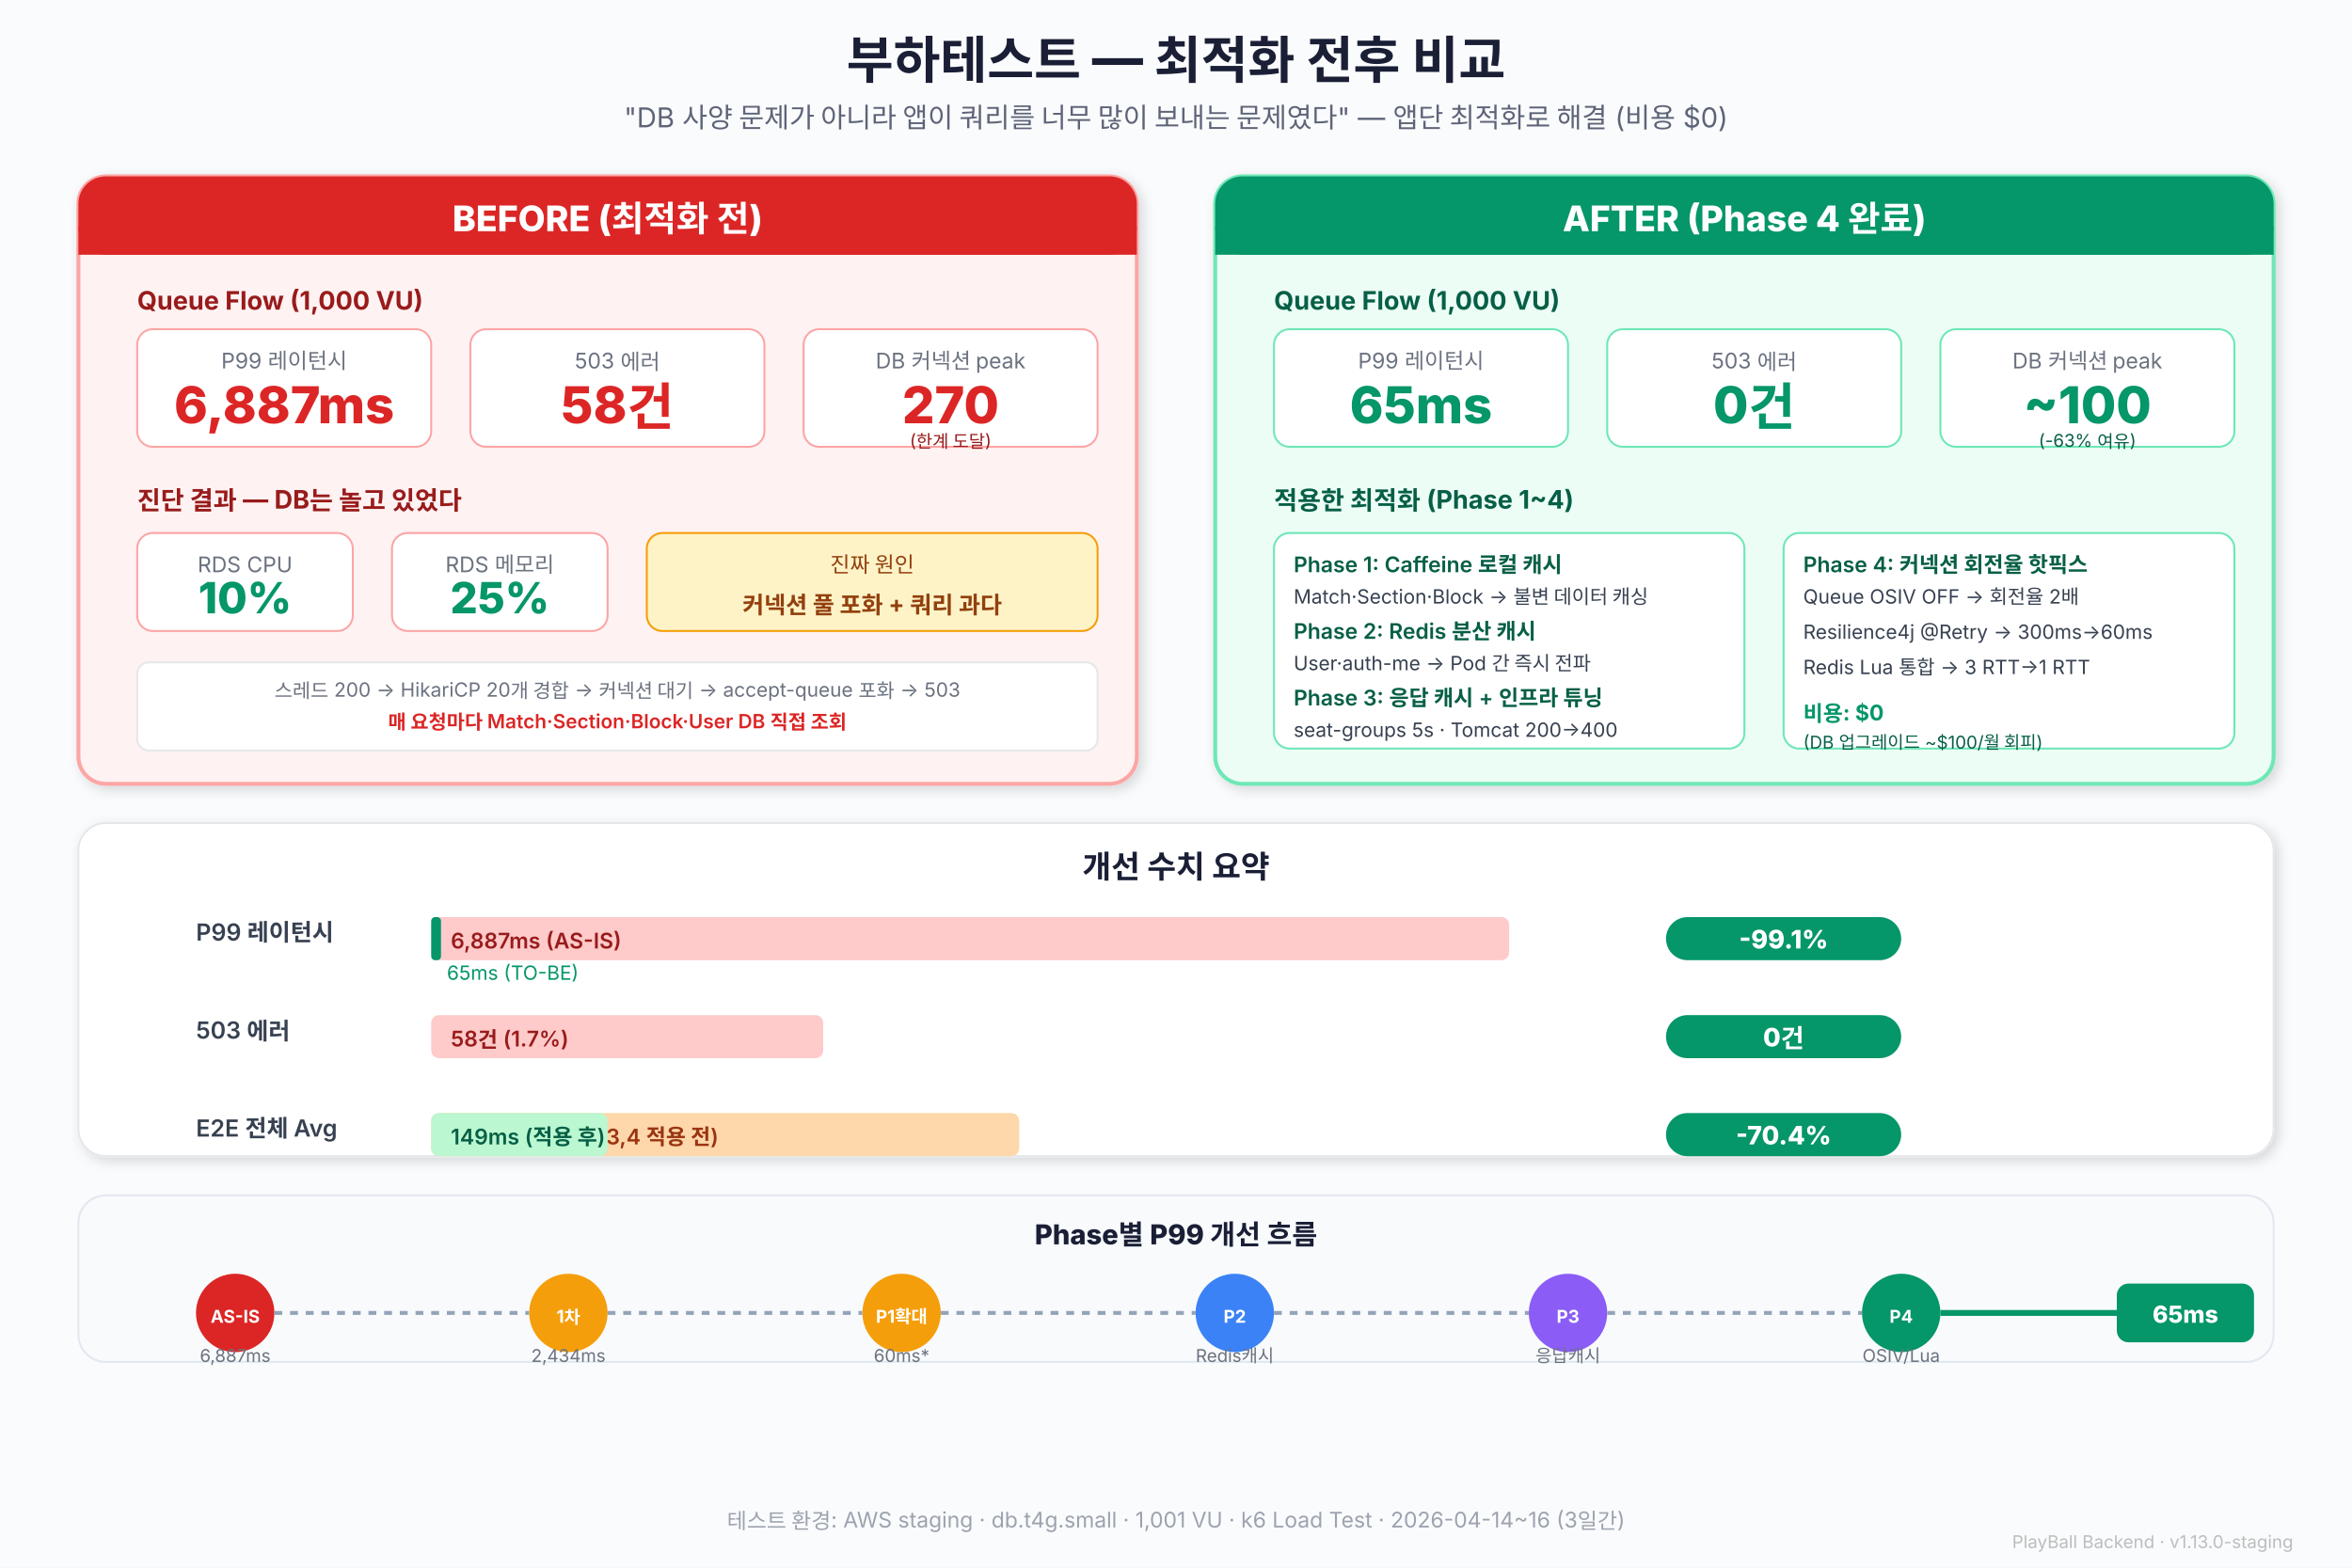
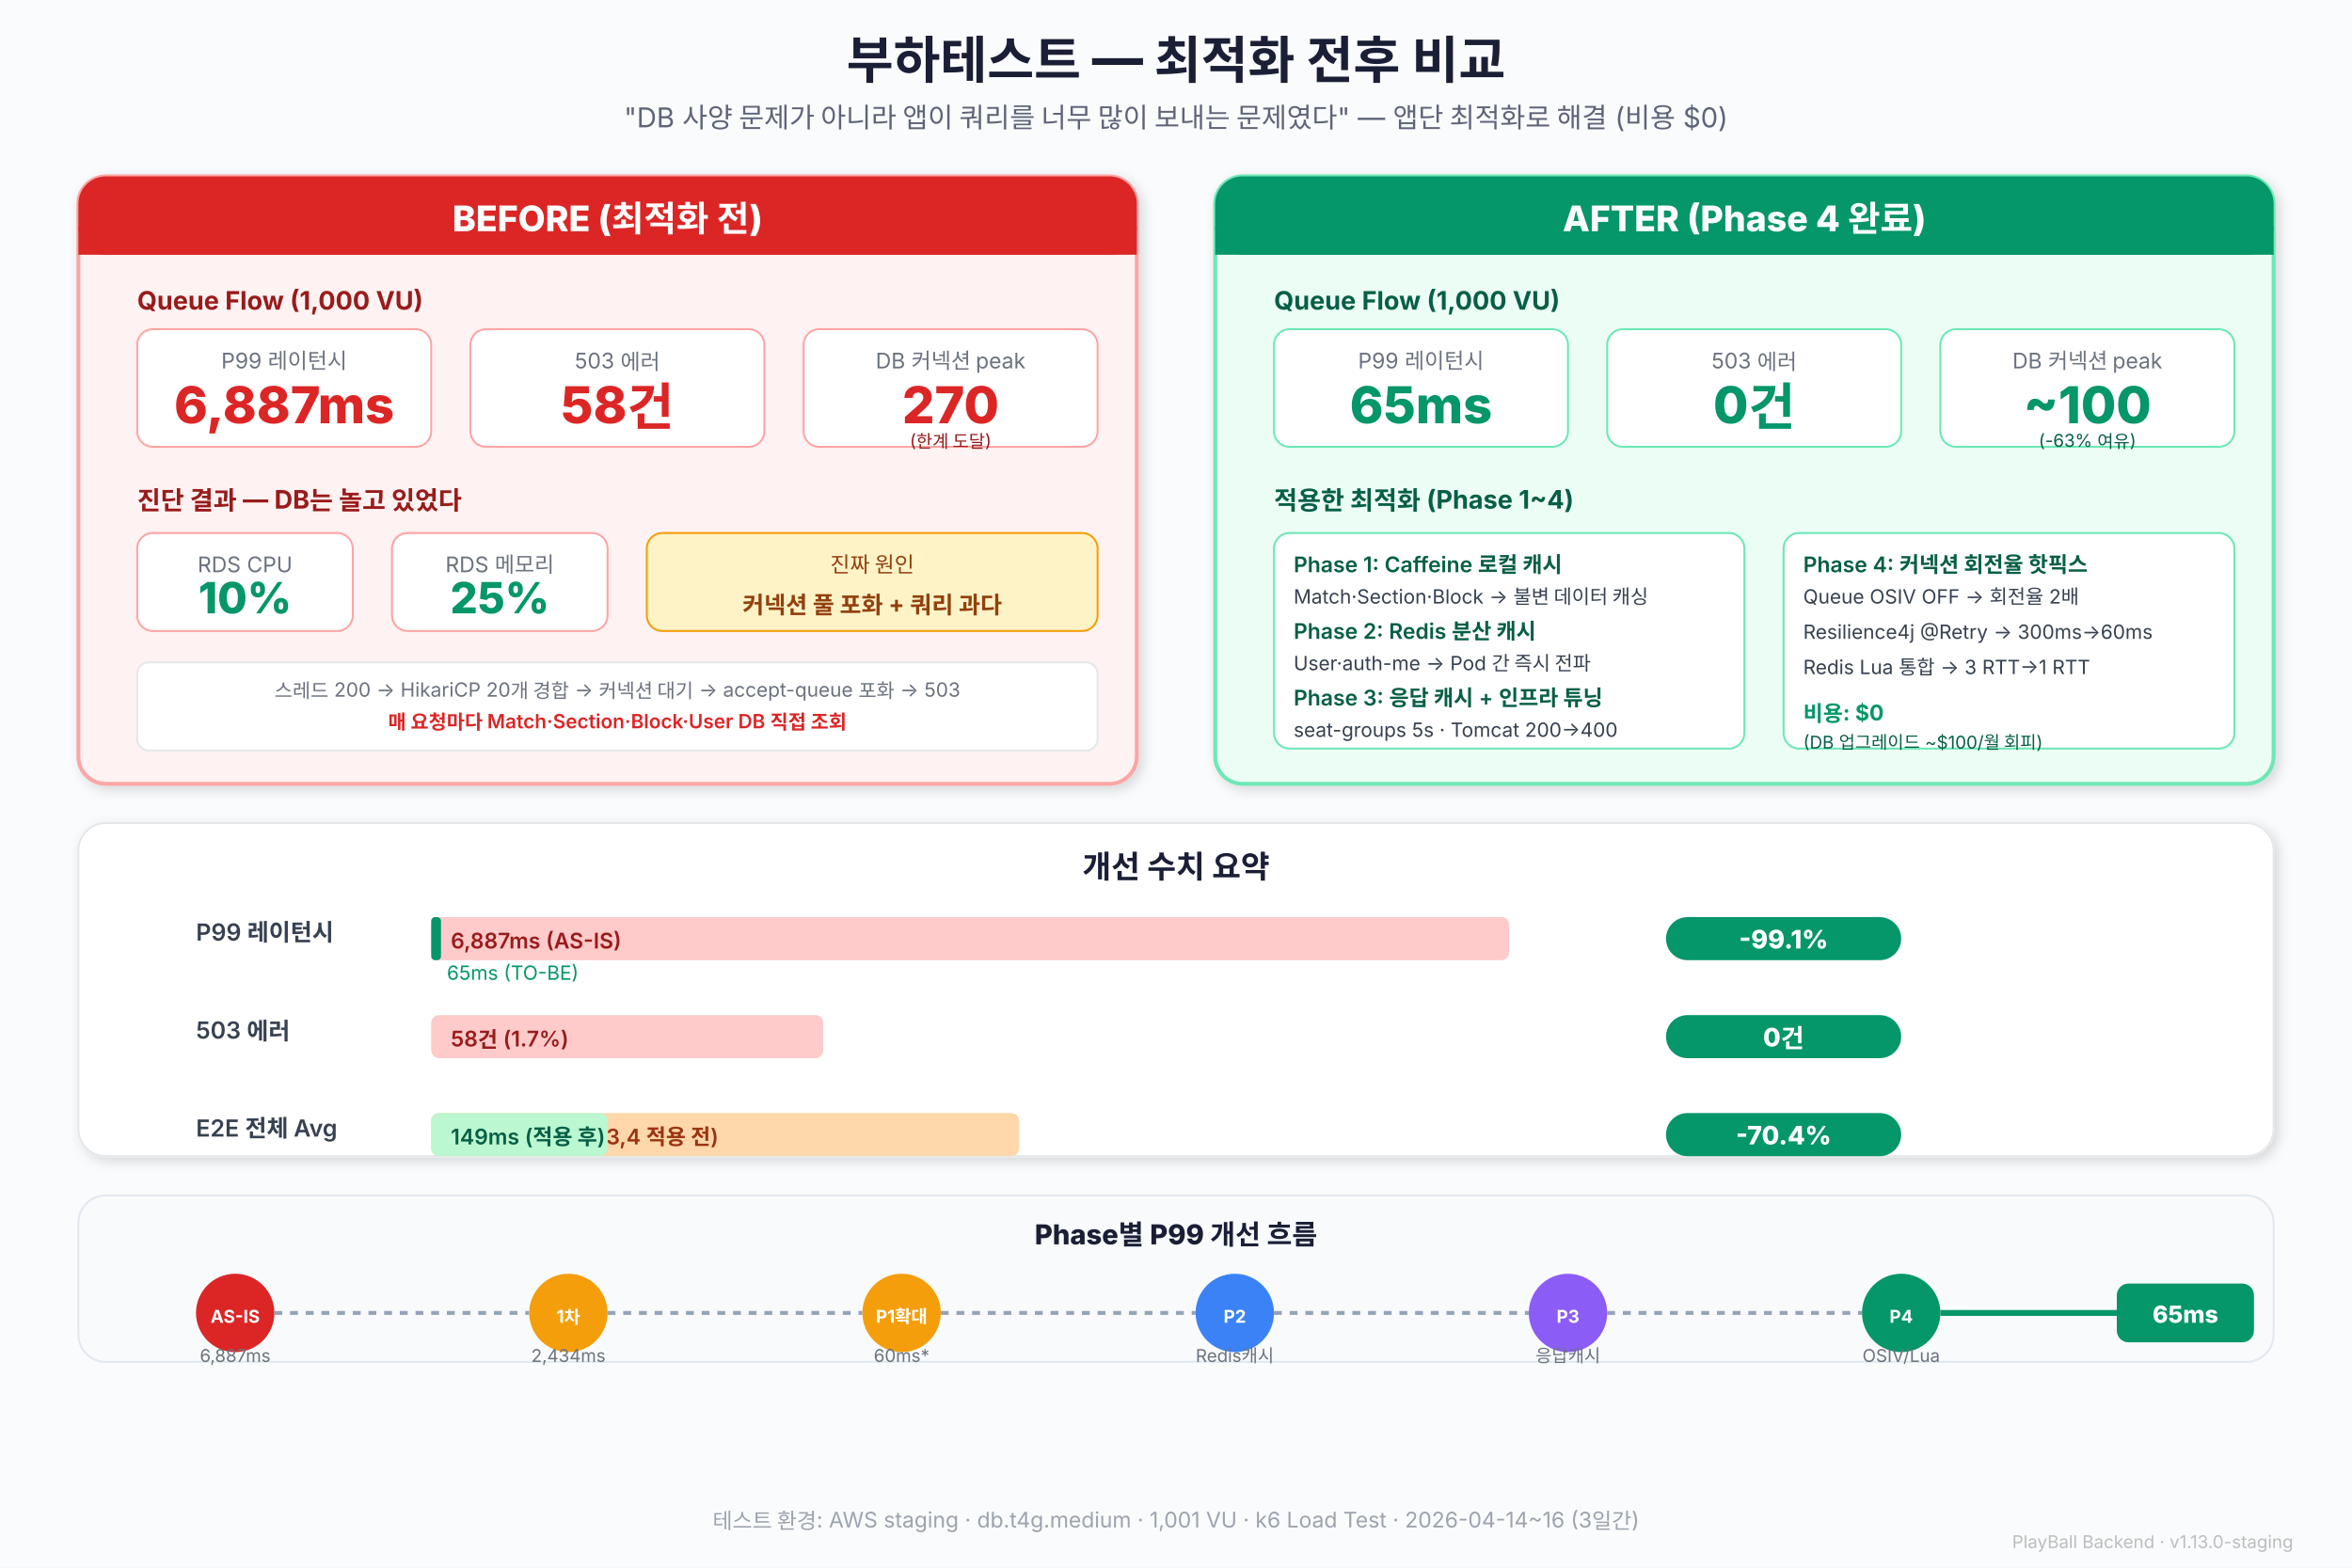
<svg xmlns="http://www.w3.org/2000/svg" viewBox="0 0 1200 800" font-family="Pretendard, -apple-system, sans-serif">
  <defs>
    <filter id="shadow2" x="-5%" y="-5%" width="110%" height="110%">
      <feDropShadow dx="2" dy="2" stdDeviation="3" flood-opacity="0.15" />
    </filter>
  </defs>
  <rect width="1200" height="800" fill="#fafbfc" />
  <text x="600" y="40" text-anchor="middle" font-size="26" font-weight="800" fill="#1a1f36">부하테스트 — 최적화 전후 비교</text>
  <text x="600" y="65" text-anchor="middle" font-size="14" fill="#5e6478">"DB 사양 문제가 아니라 앱이 쿼리를 너무 많이 보내는 문제였다" — 앱단 최적화로 해결 (비용 $0)</text>
  <rect x="40" y="90" width="540" height="310" rx="14" fill="#fef2f2" stroke="#fca5a5" stroke-width="2" filter="url(#shadow2)" />
  <rect x="40" y="90" width="540" height="40" rx="14" fill="#dc2626" />
  <rect x="40" y="116" width="540" height="14" fill="#dc2626" />
  <text x="310" y="118" text-anchor="middle" font-size="18" font-weight="800" fill="white">BEFORE (최적화 전)</text>
  <text x="70" y="158" font-size="13" font-weight="700" fill="#991b1b">Queue Flow (1,000 VU)</text>
  <rect x="70" y="168" width="150" height="60" rx="8" fill="white" stroke="#fca5a5" stroke-width="1" />
  <text x="145" y="188" text-anchor="middle" font-size="11" fill="#6b7280">P99 레이턴시</text>
  <text x="145" y="216" text-anchor="middle" font-size="26" font-weight="800" fill="#dc2626">6,887ms</text>
  <rect x="240" y="168" width="150" height="60" rx="8" fill="white" stroke="#fca5a5" stroke-width="1" />
  <text x="315" y="188" text-anchor="middle" font-size="11" fill="#6b7280">503 에러</text>
  <text x="315" y="216" text-anchor="middle" font-size="26" font-weight="800" fill="#dc2626">58건</text>
  <rect x="410" y="168" width="150" height="60" rx="8" fill="white" stroke="#fca5a5" stroke-width="1" />
  <text x="485" y="188" text-anchor="middle" font-size="11" fill="#6b7280">DB 커넥션 peak</text>
  <text x="485" y="216" text-anchor="middle" font-size="26" font-weight="800" fill="#dc2626">270</text>
  <text x="485" y="228" text-anchor="middle" font-size="9" fill="#991b1b">(한계 도달)</text>
  <text x="70" y="260" font-size="13" font-weight="700" fill="#991b1b">진단 결과 — DB는 놀고 있었다</text>
  <rect x="70" y="272" width="110" height="50" rx="8" fill="white" stroke="#fca5a5" stroke-width="1" />
  <text x="125" y="292" text-anchor="middle" font-size="11" fill="#6b7280">RDS CPU</text>
  <text x="125" y="313" text-anchor="middle" font-size="22" font-weight="800" fill="#059669">10%</text>
  <rect x="200" y="272" width="110" height="50" rx="8" fill="white" stroke="#fca5a5" stroke-width="1" />
  <text x="255" y="292" text-anchor="middle" font-size="11" fill="#6b7280">RDS 메모리</text>
  <text x="255" y="313" text-anchor="middle" font-size="22" font-weight="800" fill="#059669">25%</text>
  <rect x="330" y="272" width="230" height="50" rx="8" fill="#fef3c7" stroke="#f59e0b" stroke-width="1" />
  <text x="445" y="292" text-anchor="middle" font-size="11" fill="#92400e">진짜 원인</text>
  <text x="445" y="313" text-anchor="middle" font-size="12" font-weight="700" fill="#92400e">커넥션 풀 포화 + 쿼리 과다</text>
  <rect x="70" y="338" width="490" height="45" rx="6" fill="white" stroke="#e5e7eb" stroke-width="1" />
  <text x="315" y="356" text-anchor="middle" font-size="10" fill="#6b7280">스레드 200 → HikariCP 20개 경합 → 커넥션 대기 → accept-queue 포화 → 503</text>
  <text x="315" y="372" text-anchor="middle" font-size="10" font-weight="600" fill="#dc2626">매 요청마다 Match·Section·Block·User DB 직접 조회</text>
  <rect x="620" y="90" width="540" height="310" rx="14" fill="#ecfdf5" stroke="#6ee7b7" stroke-width="2" filter="url(#shadow2)" />
  <rect x="620" y="90" width="540" height="40" rx="14" fill="#059669" />
  <rect x="620" y="116" width="540" height="14" fill="#059669" />
  <text x="890" y="118" text-anchor="middle" font-size="18" font-weight="800" fill="white">AFTER (Phase 4 완료)</text>
  <text x="650" y="158" font-size="13" font-weight="700" fill="#065f46">Queue Flow (1,000 VU)</text>
  <rect x="650" y="168" width="150" height="60" rx="8" fill="white" stroke="#6ee7b7" stroke-width="1" />
  <text x="725" y="188" text-anchor="middle" font-size="11" fill="#6b7280">P99 레이턴시</text>
  <text x="725" y="216" text-anchor="middle" font-size="26" font-weight="800" fill="#059669">65ms</text>
  <rect x="820" y="168" width="150" height="60" rx="8" fill="white" stroke="#6ee7b7" stroke-width="1" />
  <text x="895" y="188" text-anchor="middle" font-size="11" fill="#6b7280">503 에러</text>
  <text x="895" y="216" text-anchor="middle" font-size="26" font-weight="800" fill="#059669">0건</text>
  <rect x="990" y="168" width="150" height="60" rx="8" fill="white" stroke="#6ee7b7" stroke-width="1" />
  <text x="1065" y="188" text-anchor="middle" font-size="11" fill="#6b7280">DB 커넥션 peak</text>
  <text x="1065" y="216" text-anchor="middle" font-size="26" font-weight="800" fill="#059669">~100</text>
  <text x="1065" y="228" text-anchor="middle" font-size="9" fill="#065f46">(-63% 여유)</text>
  <text x="650" y="260" font-size="13" font-weight="700" fill="#065f46">적용한 최적화 (Phase 1~4)</text>
  <rect x="650" y="272" width="240" height="110" rx="8" fill="white" stroke="#6ee7b7" stroke-width="1" />
  <text x="660" y="292" font-size="11" font-weight="600" fill="#065f46">Phase 1: Caffeine 로컬 캐시</text>
  <text x="660" y="308" font-size="10" fill="#374151">Match·Section·Block → 불변 데이터 캐싱</text>
  <text x="660" y="326" font-size="11" font-weight="600" fill="#065f46">Phase 2: Redis 분산 캐시</text>
  <text x="660" y="342" font-size="10" fill="#374151">User·auth-me → Pod 간 즉시 전파</text>
  <text x="660" y="360" font-size="11" font-weight="600" fill="#065f46">Phase 3: 응답 캐시 + 인프라 튜닝</text>
  <text x="660" y="376" font-size="10" fill="#374151">seat-groups 5s · Tomcat 200→400</text>
  <rect x="910" y="272" width="230" height="110" rx="8" fill="white" stroke="#6ee7b7" stroke-width="1" />
  <text x="920" y="292" font-size="11" font-weight="600" fill="#065f46">Phase 4: 커넥션 회전율 핫픽스</text>
  <text x="920" y="308" font-size="10" fill="#374151">Queue OSIV OFF → 회전율 2배</text>
  <text x="920" y="326" font-size="10" fill="#374151">Resilience4j @Retry → 300ms→60ms</text>
  <text x="920" y="344" font-size="10" fill="#374151">Redis Lua 통합 → 3 RTT→1 RTT</text>
  <text x="920" y="368" font-size="11" font-weight="700" fill="#059669">비용: $0</text>
  <text x="920" y="382" font-size="9" fill="#065f46">(DB 업그레이드 ~$100/월 회피)</text>
  <rect x="40" y="420" width="1120" height="170" rx="14" fill="white" stroke="#e5e7eb" stroke-width="1" filter="url(#shadow2)" />
  <text x="600" y="448" text-anchor="middle" font-size="16" font-weight="800" fill="#1a1f36">개선 수치 요약</text>
  <text x="100" y="480" font-size="12" font-weight="600" fill="#374151">P99 레이턴시</text>
  <rect x="220" y="468" width="550" height="22" rx="4" fill="#fecaca" />
  <text x="230" y="484" font-size="11" font-weight="600" fill="#991b1b">6,887ms (AS-IS)</text>
  <rect x="220" y="468" width="5" height="22" rx="2" fill="#059669" />
  <text x="228" y="500" font-size="10" fill="#059669">65ms (TO-BE)</text>
  <rect x="850" y="468" width="120" height="22" rx="11" fill="#059669" />
  <text x="910" y="484" text-anchor="middle" font-size="13" font-weight="800" fill="white">-99.1%</text>
  <text x="100" y="530" font-size="12" font-weight="600" fill="#374151">503 에러</text>
  <rect x="220" y="518" width="200" height="22" rx="4" fill="#fecaca" />
  <text x="230" y="534" font-size="11" font-weight="600" fill="#991b1b">58건 (1.7%)</text>
  <rect x="850" y="518" width="120" height="22" rx="11" fill="#059669" />
  <text x="910" y="534" text-anchor="middle" font-size="13" font-weight="800" fill="white">0건</text>
  <text x="100" y="580" font-size="12" font-weight="600" fill="#374151">E2E 전체 Avg</text>
  <rect x="220" y="568" width="300" height="22" rx="4" fill="#fed7aa" />
  <text x="230" y="584" font-size="11" font-weight="600" fill="#9a3412">503ms (Phase 3,4 적용 전)</text>
  <rect x="220" y="568" width="90" height="22" rx="4" fill="#bbf7d0" />
  <text x="230" y="584" font-size="11" font-weight="600" fill="#065f46">149ms (적용 후)</text>
  <rect x="850" y="568" width="120" height="22" rx="11" fill="#059669" />
  <text x="910" y="584" text-anchor="middle" font-size="13" font-weight="800" fill="white">-70.4%</text>
  <rect x="40" y="610" width="1120" height="85" rx="14" fill="#f8fafc" stroke="#e2e8f0" stroke-width="1" />
  <text x="600" y="635" text-anchor="middle" font-size="14" font-weight="800" fill="#1a1f36">Phase별 P99 개선 흐름</text>
  <circle cx="120" cy="670" r="20" fill="#dc2626" />
  <text x="120" y="675" text-anchor="middle" font-size="9" font-weight="700" fill="white">AS-IS</text>
  <text x="120" y="695" text-anchor="middle" font-size="9" fill="#6b7280">6,887ms</text>
  <line x1="140" y1="670" x2="270" y2="670" stroke="#94a3b8" stroke-width="2" stroke-dasharray="4" />
  <circle cx="290" cy="670" r="20" fill="#f59e0b" />
  <text x="290" y="675" text-anchor="middle" font-size="9" font-weight="700" fill="white">1차</text>
  <text x="290" y="695" text-anchor="middle" font-size="9" fill="#6b7280">2,434ms</text>
  <line x1="310" y1="670" x2="440" y2="670" stroke="#94a3b8" stroke-width="2" stroke-dasharray="4" />
  <circle cx="460" cy="670" r="20" fill="#f59e0b" />
  <text x="460" y="675" text-anchor="middle" font-size="9" font-weight="700" fill="white">P1확대</text>
  <text x="460" y="695" text-anchor="middle" font-size="9" fill="#6b7280">60ms*</text>
  <line x1="480" y1="670" x2="610" y2="670" stroke="#94a3b8" stroke-width="2" stroke-dasharray="4" />
  <circle cx="630" cy="670" r="20" fill="#3b82f6" />
  <text x="630" y="675" text-anchor="middle" font-size="9" font-weight="700" fill="white">P2</text>
  <text x="630" y="695" text-anchor="middle" font-size="9" fill="#6b7280">Redis캐시</text>
  <line x1="650" y1="670" x2="780" y2="670" stroke="#94a3b8" stroke-width="2" stroke-dasharray="4" />
  <circle cx="800" cy="670" r="20" fill="#8b5cf6" />
  <text x="800" y="675" text-anchor="middle" font-size="9" font-weight="700" fill="white">P3</text>
  <text x="800" y="695" text-anchor="middle" font-size="9" fill="#6b7280">응답캐시</text>
  <line x1="820" y1="670" x2="950" y2="670" stroke="#94a3b8" stroke-width="2" stroke-dasharray="4" />
  <circle cx="970" cy="670" r="20" fill="#059669" />
  <text x="970" y="675" text-anchor="middle" font-size="9" font-weight="700" fill="white">P4</text>
  <text x="970" y="695" text-anchor="middle" font-size="9" fill="#6b7280">OSIV/Lua</text>
  <line x1="990" y1="670" x2="1080" y2="670" stroke="#059669" stroke-width="3" />
  <rect x="1080" y="655" width="70" height="30" rx="6" fill="#059669" />
  <text x="1115" y="675" text-anchor="middle" font-size="12" font-weight="800" fill="white">65ms</text>
-   <text x="600" y="780" text-anchor="middle" font-size="11" fill="#9ca3af">테스트 환경: AWS staging · db.t4g.small · 1,001 VU · k6 Load Test · 2026-04-14~16 (3일간)</text>
+   <text x="600" y="780" text-anchor="middle" font-size="11" fill="#9ca3af">테스트 환경: AWS staging · db.t4g.medium · 1,001 VU · k6 Load Test · 2026-04-14~16 (3일간)</text>
  <text x="1170" y="790" text-anchor="end" font-size="9" fill="#bdbdbd">PlayBall Backend · v1.13.0-staging</text>
</svg>
